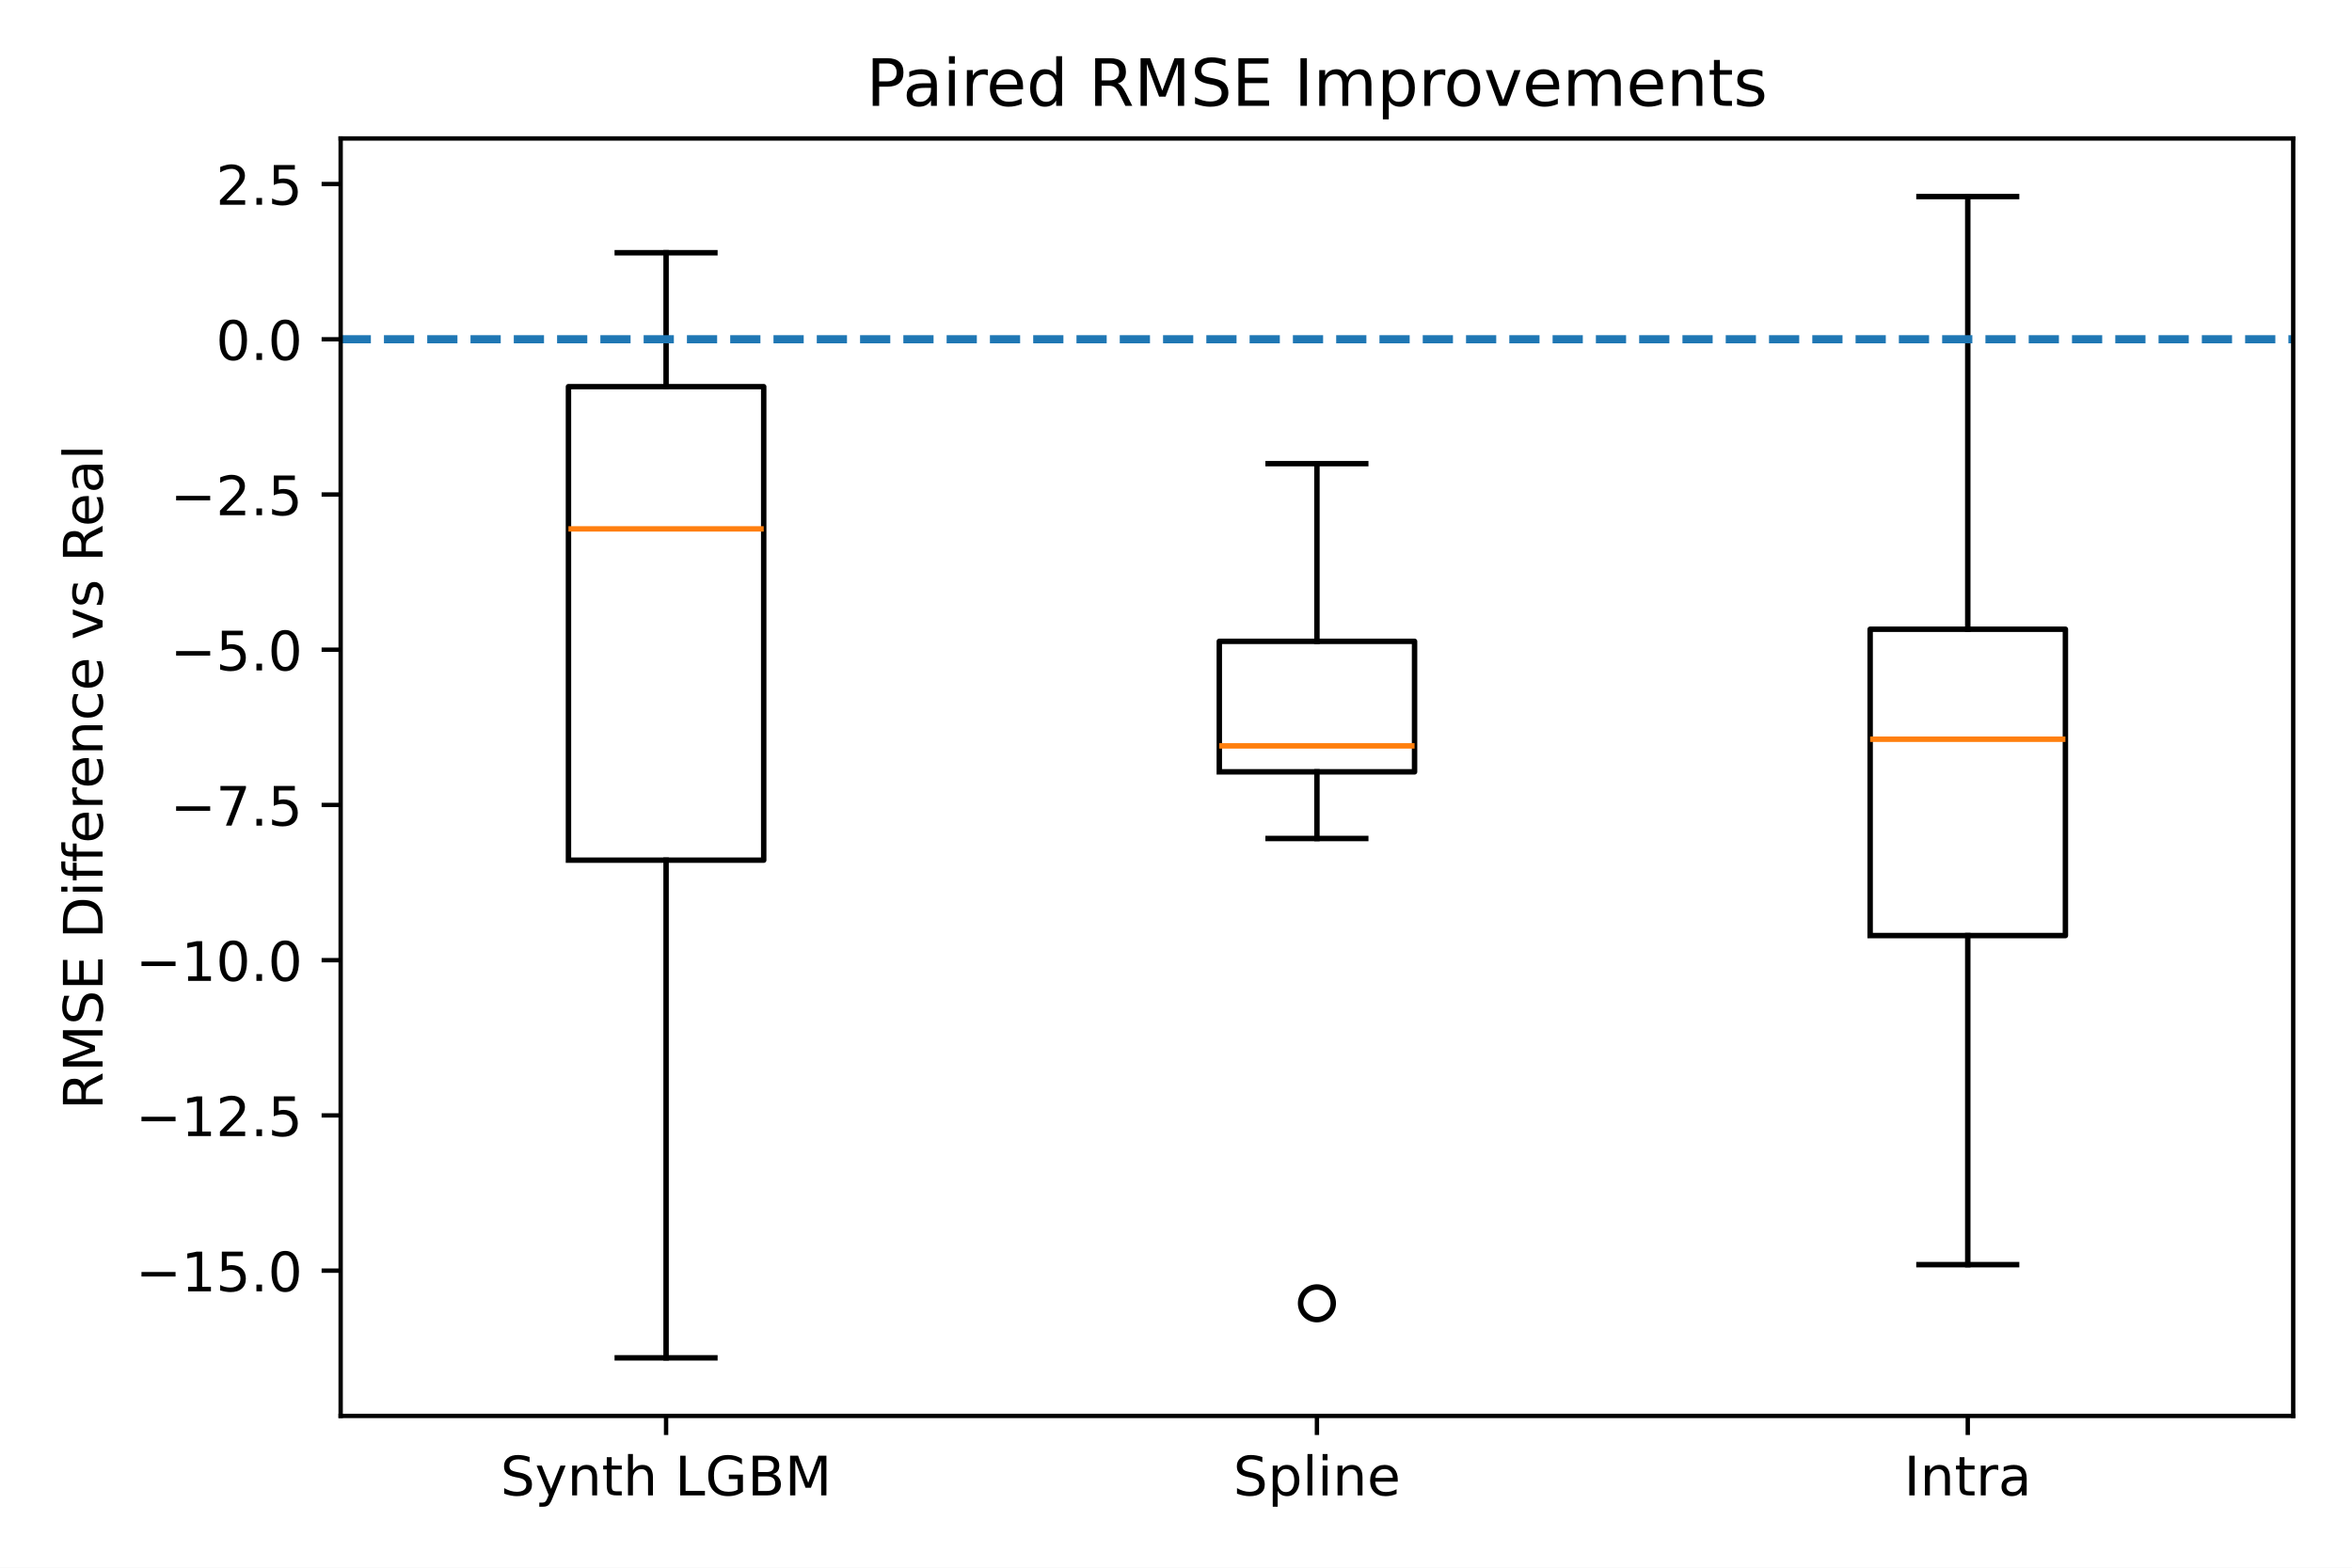
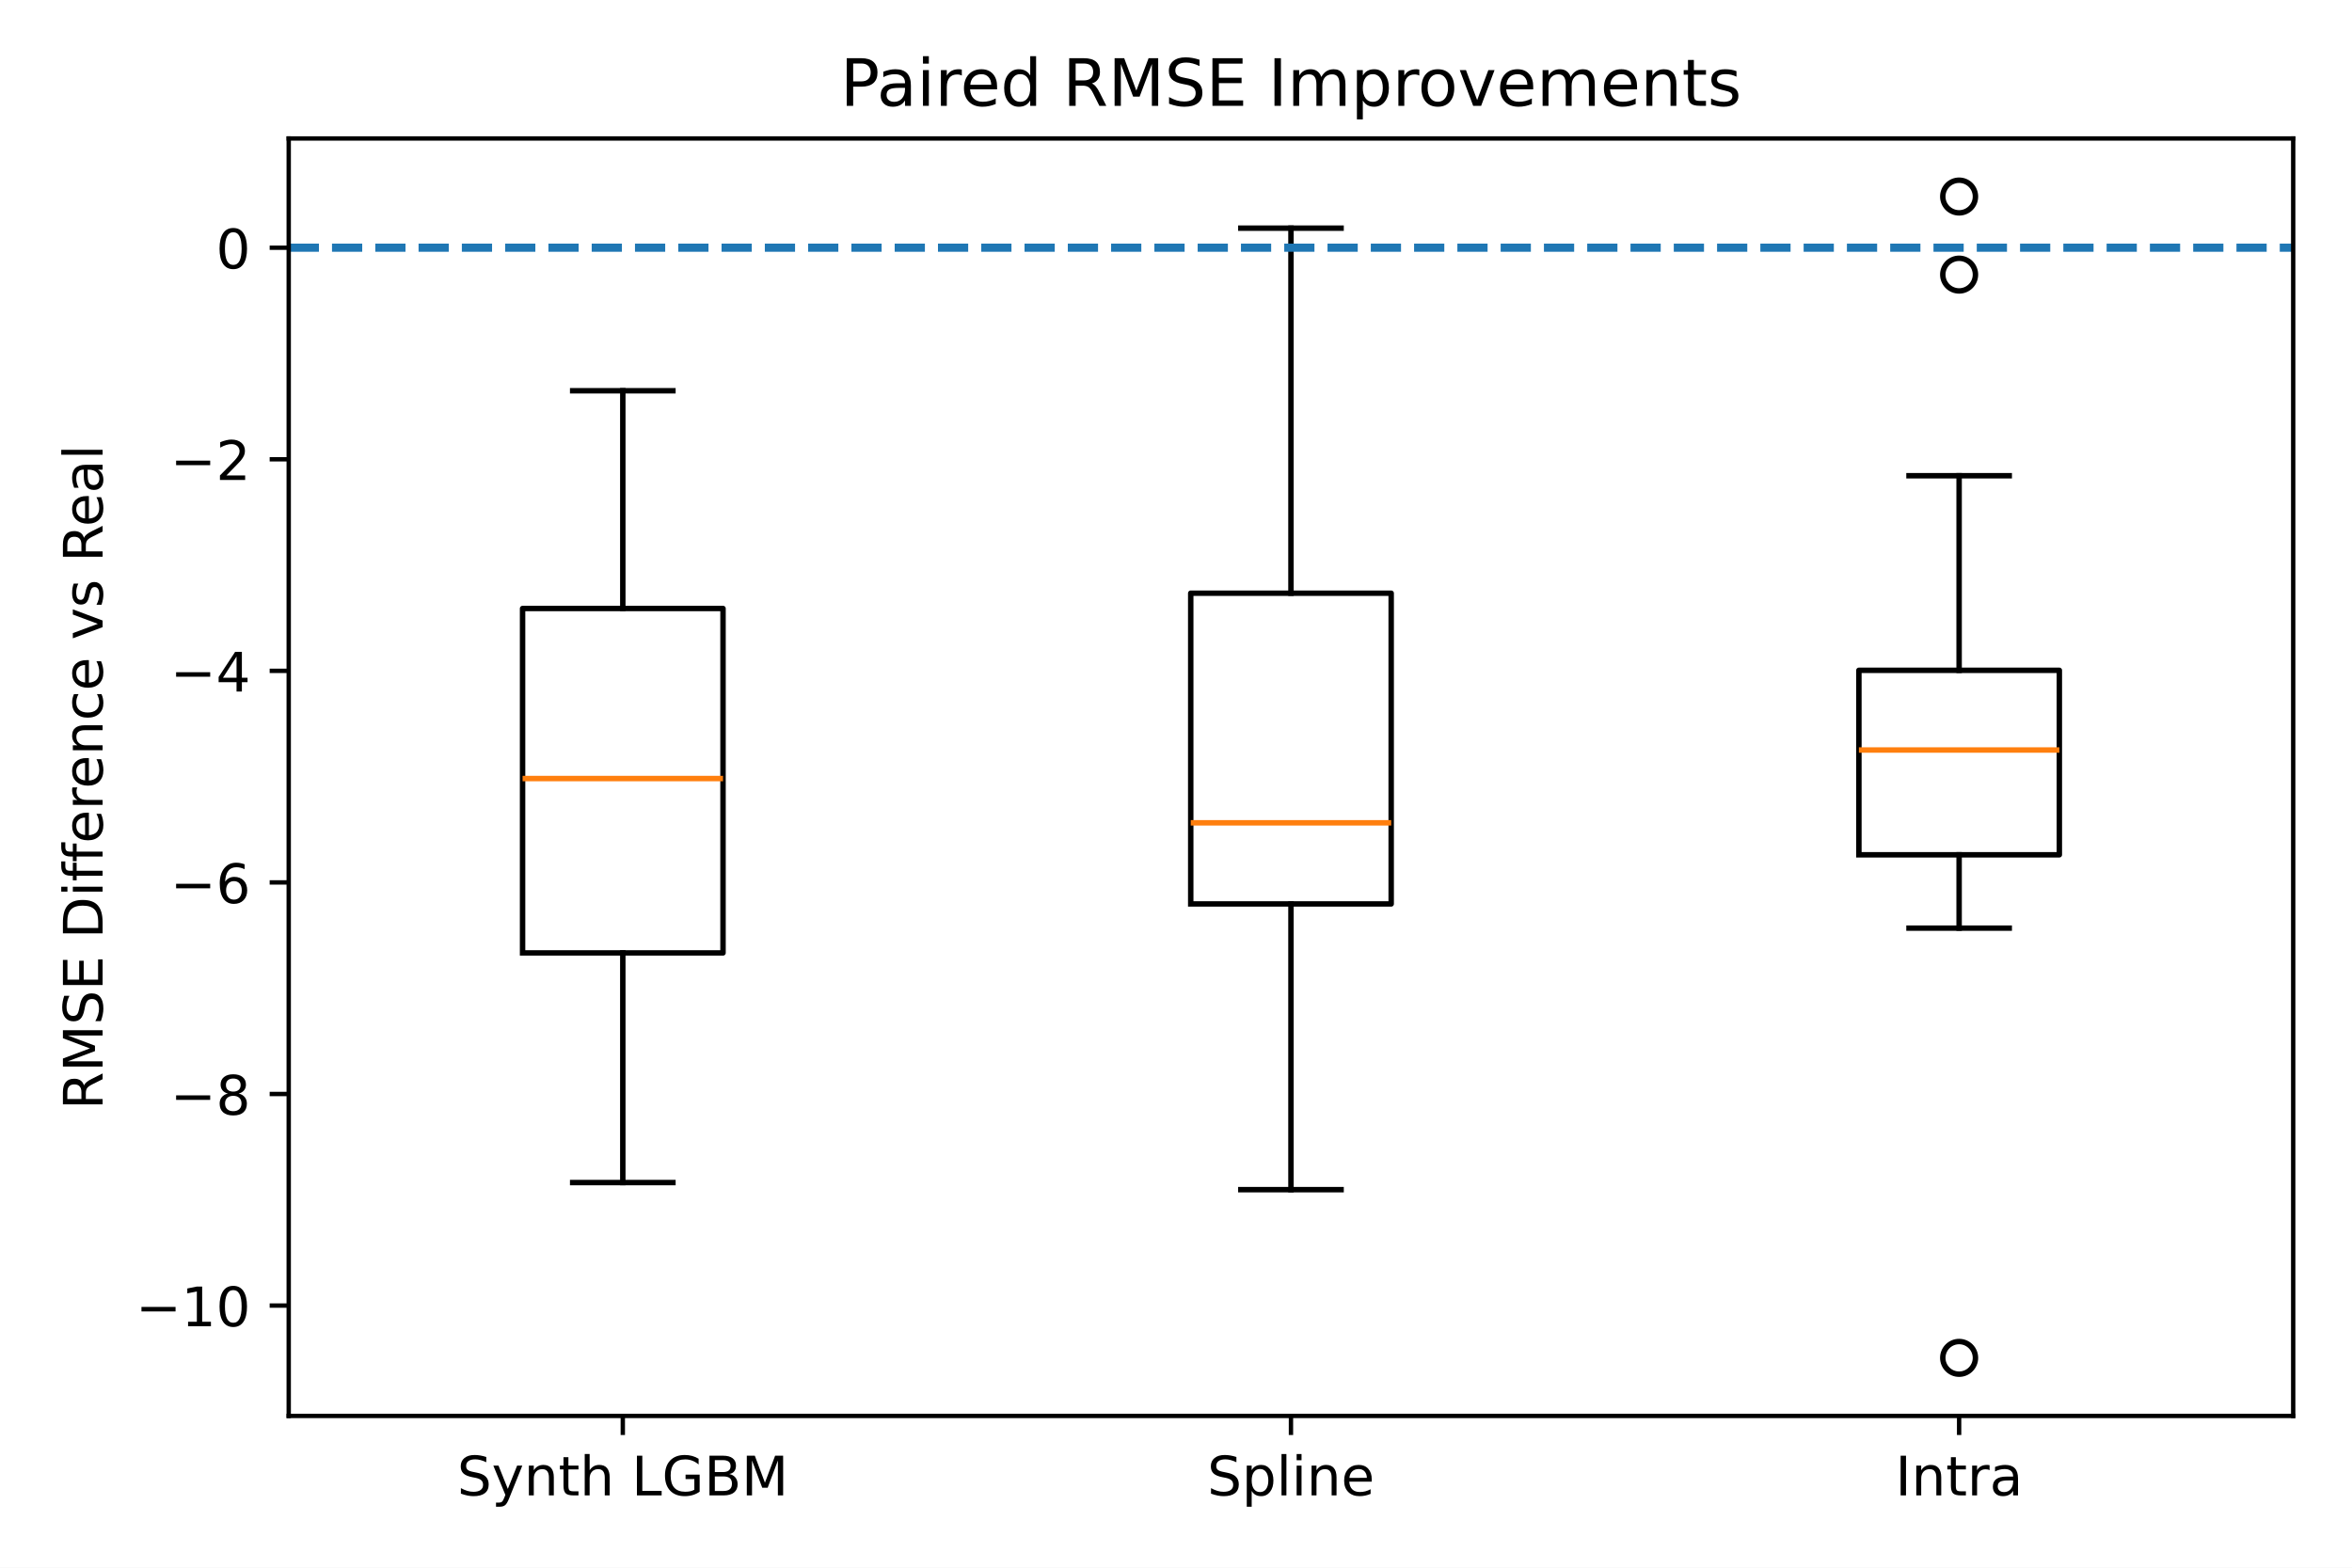
<svg xmlns="http://www.w3.org/2000/svg" xmlns:xlink="http://www.w3.org/1999/xlink" width="432pt" height="288pt" viewBox="0 0 432 288" version="1.1">
  <defs>
    <style type="text/css">*{stroke-linejoin: round; stroke-linecap: butt}</style>
  </defs>
  <g id="figure_1">
    <g id="patch_1">
      <path d="M 0 288  L 432 288  L 432 0  L 0 0  z " style="fill: #ffffff" />
    </g>
    <g id="axes_1">
      <g id="patch_2">
-         <path d="M 62.57 260.12  L 421.2 260.12  L 421.2 25.44  L 62.57 25.44  z " style="fill: #ffffff" />
+         <path d="M 53.03 260.12  L 421.2 260.12  L 421.2 25.44  L 53.03 25.44  z " style="fill: #ffffff" />
      </g>
      <g id="matplotlib.axis_1">
        <g id="xtick_1">
          <g id="line2d_1">
            <defs>
-               <path id="m17268e9f9e" d="M 0 0  L 0 3.5  " style="stroke: #000000; stroke-width: 0.8" />
+               <path id="m21ea6b788b" d="M 0 0  L 0 3.5  " style="stroke: #000000; stroke-width: 0.8" />
            </defs>
            <g>
-               <use xlink:href="#m17268e9f9e" x="122.342" y="260.12" style="stroke: #000000; stroke-width: 0.8" />
+               <use xlink:href="#m21ea6b788b" x="114.392" y="260.12" style="stroke: #000000; stroke-width: 0.8" />
            </g>
          </g>
          <g id="text_1">
-             <g transform="translate(91.91667 274.7184) scale(0.1 -0.1)">
+             <g transform="translate(83.96667 274.7184) scale(0.1 -0.1)">
              <defs>
                <path id="DejaVuSans-53" d="M 3425 4513  L 3425 3897  Q 3066 4069 2747 4153  Q 2428 4238 2131 4238  Q 1616 4238 1336 4038  Q 1056 3838 1056 3469  Q 1056 3159 1242 3001  Q 1428 2844 1947 2747  L 2328 2669  Q 3034 2534 3370 2195  Q 3706 1856 3706 1288  Q 3706 609 3251 259  Q 2797 -91 1919 -91  Q 1588 -91 1214 -16  Q 841 59 441 206  L 441 856  Q 825 641 1194 531  Q 1563 422 1919 422  Q 2459 422 2753 634  Q 3047 847 3047 1241  Q 3047 1584 2836 1778  Q 2625 1972 2144 2069  L 1759 2144  Q 1053 2284 737 2584  Q 422 2884 422 3419  Q 422 4038 858 4394  Q 1294 4750 2059 4750  Q 2388 4750 2728 4690  Q 3069 4631 3425 4513  z " transform="scale(0.015625)" />
                <path id="DejaVuSans-79" d="M 2059 -325  Q 1816 -950 1584 -1140  Q 1353 -1331 966 -1331  L 506 -1331  L 506 -850  L 844 -850  Q 1081 -850 1212 -737  Q 1344 -625 1503 -206  L 1606 56  L 191 3500  L 800 3500  L 1894 763  L 2988 3500  L 3597 3500  L 2059 -325  z " transform="scale(0.015625)" />
                <path id="DejaVuSans-6e" d="M 3513 2113  L 3513 0  L 2938 0  L 2938 2094  Q 2938 2591 2744 2837  Q 2550 3084 2163 3084  Q 1697 3084 1428 2787  Q 1159 2491 1159 1978  L 1159 0  L 581 0  L 581 3500  L 1159 3500  L 1159 2956  Q 1366 3272 1645 3428  Q 1925 3584 2291 3584  Q 2894 3584 3203 3211  Q 3513 2838 3513 2113  z " transform="scale(0.015625)" />
                <path id="DejaVuSans-74" d="M 1172 4494  L 1172 3500  L 2356 3500  L 2356 3053  L 1172 3053  L 1172 1153  Q 1172 725 1289 603  Q 1406 481 1766 481  L 2356 481  L 2356 0  L 1766 0  Q 1100 0 847 248  Q 594 497 594 1153  L 594 3053  L 172 3053  L 172 3500  L 594 3500  L 594 4494  L 1172 4494  z " transform="scale(0.015625)" />
                <path id="DejaVuSans-68" d="M 3513 2113  L 3513 0  L 2938 0  L 2938 2094  Q 2938 2591 2744 2837  Q 2550 3084 2163 3084  Q 1697 3084 1428 2787  Q 1159 2491 1159 1978  L 1159 0  L 581 0  L 581 4863  L 1159 4863  L 1159 2956  Q 1366 3272 1645 3428  Q 1925 3584 2291 3584  Q 2894 3584 3203 3211  Q 3513 2838 3513 2113  z " transform="scale(0.015625)" />
                <path id="DejaVuSans-20" transform="scale(0.015625)" />
                <path id="DejaVuSans-4c" d="M 628 4666  L 1259 4666  L 1259 531  L 3531 531  L 3531 0  L 628 0  L 628 4666  z " transform="scale(0.015625)" />
                <path id="DejaVuSans-47" d="M 3809 666  L 3809 1919  L 2778 1919  L 2778 2438  L 4434 2438  L 4434 434  Q 4069 175 3628 42  Q 3188 -91 2688 -91  Q 1594 -91 976 548  Q 359 1188 359 2328  Q 359 3472 976 4111  Q 1594 4750 2688 4750  Q 3144 4750 3555 4637  Q 3966 4525 4313 4306  L 4313 3634  Q 3963 3931 3569 4081  Q 3175 4231 2741 4231  Q 1884 4231 1454 3753  Q 1025 3275 1025 2328  Q 1025 1384 1454 906  Q 1884 428 2741 428  Q 3075 428 3337 486  Q 3600 544 3809 666  z " transform="scale(0.015625)" />
                <path id="DejaVuSans-42" d="M 1259 2228  L 1259 519  L 2272 519  Q 2781 519 3026 730  Q 3272 941 3272 1375  Q 3272 1813 3026 2020  Q 2781 2228 2272 2228  L 1259 2228  z M 1259 4147  L 1259 2741  L 2194 2741  Q 2656 2741 2882 2914  Q 3109 3088 3109 3444  Q 3109 3797 2882 3972  Q 2656 4147 2194 4147  L 1259 4147  z M 628 4666  L 2241 4666  Q 2963 4666 3353 4366  Q 3744 4066 3744 3513  Q 3744 3084 3544 2831  Q 3344 2578 2956 2516  Q 3422 2416 3680 2098  Q 3938 1781 3938 1306  Q 3938 681 3513 340  Q 3088 0 2303 0  L 628 0  L 628 4666  z " transform="scale(0.015625)" />
                <path id="DejaVuSans-4d" d="M 628 4666  L 1569 4666  L 2759 1491  L 3956 4666  L 4897 4666  L 4897 0  L 4281 0  L 4281 4097  L 3078 897  L 2444 897  L 1241 4097  L 1241 0  L 628 0  L 628 4666  z " transform="scale(0.015625)" />
              </defs>
              <use xlink:href="#DejaVuSans-53" />
              <use xlink:href="#DejaVuSans-79" transform="translate(63.47656 0)" />
              <use xlink:href="#DejaVuSans-6e" transform="translate(122.6562 0)" />
              <use xlink:href="#DejaVuSans-74" transform="translate(186.0352 0)" />
              <use xlink:href="#DejaVuSans-68" transform="translate(225.2441 0)" />
              <use xlink:href="#DejaVuSans-20" transform="translate(288.623 0)" />
              <use xlink:href="#DejaVuSans-4c" transform="translate(320.4102 0)" />
              <use xlink:href="#DejaVuSans-47" transform="translate(376.123 0)" />
              <use xlink:href="#DejaVuSans-42" transform="translate(453.6133 0)" />
              <use xlink:href="#DejaVuSans-4d" transform="translate(522.2168 0)" />
            </g>
          </g>
        </g>
        <g id="xtick_2">
          <g id="line2d_2">
            <g>
-               <use xlink:href="#m17268e9f9e" x="241.885" y="260.12" style="stroke: #000000; stroke-width: 0.8" />
+               <use xlink:href="#m21ea6b788b" x="237.115" y="260.12" style="stroke: #000000; stroke-width: 0.8" />
            </g>
          </g>
          <g id="text_2">
-             <g transform="translate(226.5131 274.7184) scale(0.1 -0.1)">
+             <g transform="translate(221.7431 274.7184) scale(0.1 -0.1)">
              <defs>
                <path id="DejaVuSans-70" d="M 1159 525  L 1159 -1331  L 581 -1331  L 581 3500  L 1159 3500  L 1159 2969  Q 1341 3281 1617 3432  Q 1894 3584 2278 3584  Q 2916 3584 3314 3078  Q 3713 2572 3713 1747  Q 3713 922 3314 415  Q 2916 -91 2278 -91  Q 1894 -91 1617 61  Q 1341 213 1159 525  z M 3116 1747  Q 3116 2381 2855 2742  Q 2594 3103 2138 3103  Q 1681 3103 1420 2742  Q 1159 2381 1159 1747  Q 1159 1113 1420 752  Q 1681 391 2138 391  Q 2594 391 2855 752  Q 3116 1113 3116 1747  z " transform="scale(0.015625)" />
                <path id="DejaVuSans-6c" d="M 603 4863  L 1178 4863  L 1178 0  L 603 0  L 603 4863  z " transform="scale(0.015625)" />
                <path id="DejaVuSans-69" d="M 603 3500  L 1178 3500  L 1178 0  L 603 0  L 603 3500  z M 603 4863  L 1178 4863  L 1178 4134  L 603 4134  L 603 4863  z " transform="scale(0.015625)" />
                <path id="DejaVuSans-65" d="M 3597 1894  L 3597 1613  L 953 1613  Q 991 1019 1311 708  Q 1631 397 2203 397  Q 2534 397 2845 478  Q 3156 559 3463 722  L 3463 178  Q 3153 47 2828 -22  Q 2503 -91 2169 -91  Q 1331 -91 842 396  Q 353 884 353 1716  Q 353 2575 817 3079  Q 1281 3584 2069 3584  Q 2775 3584 3186 3129  Q 3597 2675 3597 1894  z M 3022 2063  Q 3016 2534 2758 2815  Q 2500 3097 2075 3097  Q 1594 3097 1305 2825  Q 1016 2553 972 2059  L 3022 2063  z " transform="scale(0.015625)" />
              </defs>
              <use xlink:href="#DejaVuSans-53" />
              <use xlink:href="#DejaVuSans-70" transform="translate(63.47656 0)" />
              <use xlink:href="#DejaVuSans-6c" transform="translate(126.9531 0)" />
              <use xlink:href="#DejaVuSans-69" transform="translate(154.7363 0)" />
              <use xlink:href="#DejaVuSans-6e" transform="translate(182.5195 0)" />
              <use xlink:href="#DejaVuSans-65" transform="translate(245.8984 0)" />
            </g>
          </g>
        </g>
        <g id="xtick_3">
          <g id="line2d_3">
            <g>
-               <use xlink:href="#m17268e9f9e" x="361.428" y="260.12" style="stroke: #000000; stroke-width: 0.8" />
+               <use xlink:href="#m21ea6b788b" x="359.838" y="260.12" style="stroke: #000000; stroke-width: 0.8" />
            </g>
          </g>
          <g id="text_3">
-             <g transform="translate(349.7049 274.7184) scale(0.1 -0.1)">
+             <g transform="translate(348.1149 274.7184) scale(0.1 -0.1)">
              <defs>
                <path id="DejaVuSans-49" d="M 628 4666  L 1259 4666  L 1259 0  L 628 0  L 628 4666  z " transform="scale(0.015625)" />
                <path id="DejaVuSans-72" d="M 2631 2963  Q 2534 3019 2420 3045  Q 2306 3072 2169 3072  Q 1681 3072 1420 2755  Q 1159 2438 1159 1844  L 1159 0  L 581 0  L 581 3500  L 1159 3500  L 1159 2956  Q 1341 3275 1631 3429  Q 1922 3584 2338 3584  Q 2397 3584 2469 3576  Q 2541 3569 2628 3553  L 2631 2963  z " transform="scale(0.015625)" />
                <path id="DejaVuSans-61" d="M 2194 1759  Q 1497 1759 1228 1600  Q 959 1441 959 1056  Q 959 750 1161 570  Q 1363 391 1709 391  Q 2188 391 2477 730  Q 2766 1069 2766 1631  L 2766 1759  L 2194 1759  z M 3341 1997  L 3341 0  L 2766 0  L 2766 531  Q 2569 213 2275 61  Q 1981 -91 1556 -91  Q 1019 -91 701 211  Q 384 513 384 1019  Q 384 1609 779 1909  Q 1175 2209 1959 2209  L 2766 2209  L 2766 2266  Q 2766 2663 2505 2880  Q 2244 3097 1772 3097  Q 1472 3097 1187 3025  Q 903 2953 641 2809  L 641 3341  Q 956 3463 1253 3523  Q 1550 3584 1831 3584  Q 2591 3584 2966 3190  Q 3341 2797 3341 1997  z " transform="scale(0.015625)" />
              </defs>
              <use xlink:href="#DejaVuSans-49" />
              <use xlink:href="#DejaVuSans-6e" transform="translate(29.49219 0)" />
              <use xlink:href="#DejaVuSans-74" transform="translate(92.87109 0)" />
              <use xlink:href="#DejaVuSans-72" transform="translate(132.0801 0)" />
              <use xlink:href="#DejaVuSans-61" transform="translate(173.1934 0)" />
            </g>
          </g>
        </g>
      </g>
      <g id="matplotlib.axis_2">
        <g id="ytick_1">
          <g id="line2d_4">
            <defs>
-               <path id="mf96f4e047a" d="M 0 0  L -3.5 0  " style="stroke: #000000; stroke-width: 0.8" />
+               <path id="mee562d8494" d="M 0 0  L -3.5 0  " style="stroke: #000000; stroke-width: 0.8" />
            </defs>
            <g>
-               <use xlink:href="#mf96f4e047a" x="62.57" y="233.429" style="stroke: #000000; stroke-width: 0.8" />
+               <use xlink:href="#mee562d8494" x="53.03" y="239.846" style="stroke: #000000; stroke-width: 0.8" />
            </g>
          </g>
          <g id="text_4">
-             <g transform="translate(24.92469 237.2278) scale(0.1 -0.1)">
+             <g transform="translate(24.92531 243.6457) scale(0.1 -0.1)">
              <defs>
                <path id="DejaVuSans-2212" d="M 678 2272  L 4684 2272  L 4684 1741  L 678 1741  L 678 2272  z " transform="scale(0.015625)" />
                <path id="DejaVuSans-31" d="M 794 531  L 1825 531  L 1825 4091  L 703 3866  L 703 4441  L 1819 4666  L 2450 4666  L 2450 531  L 3481 531  L 3481 0  L 794 0  L 794 531  z " transform="scale(0.015625)" />
-                 <path id="DejaVuSans-35" d="M 691 4666  L 3169 4666  L 3169 4134  L 1269 4134  L 1269 2991  Q 1406 3038 1543 3061  Q 1681 3084 1819 3084  Q 2600 3084 3056 2656  Q 3513 2228 3513 1497  Q 3513 744 3044 326  Q 2575 -91 1722 -91  Q 1428 -91 1123 -41  Q 819 9 494 109  L 494 744  Q 775 591 1075 516  Q 1375 441 1709 441  Q 2250 441 2565 725  Q 2881 1009 2881 1497  Q 2881 1984 2565 2268  Q 2250 2553 1709 2553  Q 1456 2553 1204 2497  Q 953 2441 691 2322  L 691 4666  z " transform="scale(0.015625)" />
-                 <path id="DejaVuSans-2e" d="M 684 794  L 1344 794  L 1344 0  L 684 0  L 684 794  z " transform="scale(0.015625)" />
                <path id="DejaVuSans-30" d="M 2034 4250  Q 1547 4250 1301 3770  Q 1056 3291 1056 2328  Q 1056 1369 1301 889  Q 1547 409 2034 409  Q 2525 409 2770 889  Q 3016 1369 3016 2328  Q 3016 3291 2770 3770  Q 2525 4250 2034 4250  z M 2034 4750  Q 2819 4750 3233 4129  Q 3647 3509 3647 2328  Q 3647 1150 3233 529  Q 2819 -91 2034 -91  Q 1250 -91 836 529  Q 422 1150 422 2328  Q 422 3509 836 4129  Q 1250 4750 2034 4750  z " transform="scale(0.015625)" />
              </defs>
              <use xlink:href="#DejaVuSans-2212" />
              <use xlink:href="#DejaVuSans-31" transform="translate(83.78906 0)" />
-               <use xlink:href="#DejaVuSans-35" transform="translate(147.4121 0)" />
-               <use xlink:href="#DejaVuSans-2e" transform="translate(211.0352 0)" />
-               <use xlink:href="#DejaVuSans-30" transform="translate(242.8223 0)" />
+               <use xlink:href="#DejaVuSans-30" transform="translate(147.4121 0)" />
            </g>
          </g>
        </g>
        <g id="ytick_2">
          <g id="line2d_5">
            <g>
-               <use xlink:href="#mf96f4e047a" x="62.57" y="204.912" style="stroke: #000000; stroke-width: 0.8" />
+               <use xlink:href="#mee562d8494" x="53.03" y="200.979" style="stroke: #000000; stroke-width: 0.8" />
            </g>
          </g>
          <g id="text_5">
-             <g transform="translate(24.92469 208.7109) scale(0.1 -0.1)">
-               <defs>
-                 <path id="DejaVuSans-32" d="M 1228 531  L 3431 531  L 3431 0  L 469 0  L 469 531  Q 828 903 1448 1529  Q 2069 2156 2228 2338  Q 2531 2678 2651 2914  Q 2772 3150 2772 3378  Q 2772 3750 2511 3984  Q 2250 4219 1831 4219  Q 1534 4219 1204 4116  Q 875 4013 500 3803  L 500 4441  Q 881 4594 1212 4672  Q 1544 4750 1819 4750  Q 2544 4750 2975 4387  Q 3406 4025 3406 3419  Q 3406 3131 3298 2873  Q 3191 2616 2906 2266  Q 2828 2175 2409 1742  Q 1991 1309 1228 531  z " transform="scale(0.015625)" />
-               </defs>
-               <use xlink:href="#DejaVuSans-2212" />
-               <use xlink:href="#DejaVuSans-31" transform="translate(83.78906 0)" />
-               <use xlink:href="#DejaVuSans-32" transform="translate(147.4121 0)" />
-               <use xlink:href="#DejaVuSans-2e" transform="translate(211.0352 0)" />
-               <use xlink:href="#DejaVuSans-35" transform="translate(242.8223 0)" />
+             <g transform="translate(31.28781 204.778) scale(0.1 -0.1)">
+               <defs>
+                 <path id="DejaVuSans-38" d="M 2034 2216  Q 1584 2216 1326 1975  Q 1069 1734 1069 1313  Q 1069 891 1326 650  Q 1584 409 2034 409  Q 2484 409 2743 651  Q 3003 894 3003 1313  Q 3003 1734 2745 1975  Q 2488 2216 2034 2216  z M 1403 2484  Q 997 2584 770 2862  Q 544 3141 544 3541  Q 544 4100 942 4425  Q 1341 4750 2034 4750  Q 2731 4750 3128 4425  Q 3525 4100 3525 3541  Q 3525 3141 3298 2862  Q 3072 2584 2669 2484  Q 3125 2378 3379 2068  Q 3634 1759 3634 1313  Q 3634 634 3220 271  Q 2806 -91 2034 -91  Q 1263 -91 848 271  Q 434 634 434 1313  Q 434 1759 690 2068  Q 947 2378 1403 2484  z M 1172 3481  Q 1172 3119 1398 2916  Q 1625 2713 2034 2713  Q 2441 2713 2670 2916  Q 2900 3119 2900 3481  Q 2900 3844 2670 4047  Q 2441 4250 2034 4250  Q 1625 4250 1398 4047  Q 1172 3844 1172 3481  z " transform="scale(0.015625)" />
+               </defs>
+               <use xlink:href="#DejaVuSans-2212" />
+               <use xlink:href="#DejaVuSans-38" transform="translate(83.78906 0)" />
            </g>
          </g>
        </g>
        <g id="ytick_3">
          <g id="line2d_6">
            <g>
-               <use xlink:href="#mf96f4e047a" x="62.57" y="176.395" style="stroke: #000000; stroke-width: 0.8" />
+               <use xlink:href="#mee562d8494" x="53.03" y="162.111" style="stroke: #000000; stroke-width: 0.8" />
            </g>
          </g>
          <g id="text_6">
-             <g transform="translate(24.92469 180.1941) scale(0.1 -0.1)">
-               <use xlink:href="#DejaVuSans-2212" />
-               <use xlink:href="#DejaVuSans-31" transform="translate(83.78906 0)" />
-               <use xlink:href="#DejaVuSans-30" transform="translate(147.4121 0)" />
-               <use xlink:href="#DejaVuSans-2e" transform="translate(211.0352 0)" />
-               <use xlink:href="#DejaVuSans-30" transform="translate(242.8223 0)" />
+             <g transform="translate(31.28781 165.9103) scale(0.1 -0.1)">
+               <defs>
+                 <path id="DejaVuSans-36" d="M 2113 2584  Q 1688 2584 1439 2293  Q 1191 2003 1191 1497  Q 1191 994 1439 701  Q 1688 409 2113 409  Q 2538 409 2786 701  Q 3034 994 3034 1497  Q 3034 2003 2786 2293  Q 2538 2584 2113 2584  z M 3366 4563  L 3366 3988  Q 3128 4100 2886 4159  Q 2644 4219 2406 4219  Q 1781 4219 1451 3797  Q 1122 3375 1075 2522  Q 1259 2794 1537 2939  Q 1816 3084 2150 3084  Q 2853 3084 3261 2657  Q 3669 2231 3669 1497  Q 3669 778 3244 343  Q 2819 -91 2113 -91  Q 1303 -91 875 529  Q 447 1150 447 2328  Q 447 3434 972 4092  Q 1497 4750 2381 4750  Q 2619 4750 2861 4703  Q 3103 4656 3366 4563  z " transform="scale(0.015625)" />
+               </defs>
+               <use xlink:href="#DejaVuSans-2212" />
+               <use xlink:href="#DejaVuSans-36" transform="translate(83.78906 0)" />
            </g>
          </g>
        </g>
        <g id="ytick_4">
          <g id="line2d_7">
            <g>
-               <use xlink:href="#mf96f4e047a" x="62.57" y="147.878" style="stroke: #000000; stroke-width: 0.8" />
+               <use xlink:href="#mee562d8494" x="53.03" y="123.243" style="stroke: #000000; stroke-width: 0.8" />
            </g>
          </g>
          <g id="text_7">
-             <g transform="translate(31.28719 151.6772) scale(0.1 -0.1)">
-               <defs>
-                 <path id="DejaVuSans-37" d="M 525 4666  L 3525 4666  L 3525 4397  L 1831 0  L 1172 0  L 2766 4134  L 525 4134  L 525 4666  z " transform="scale(0.015625)" />
-               </defs>
-               <use xlink:href="#DejaVuSans-2212" />
-               <use xlink:href="#DejaVuSans-37" transform="translate(83.78906 0)" />
-               <use xlink:href="#DejaVuSans-2e" transform="translate(147.4121 0)" />
-               <use xlink:href="#DejaVuSans-35" transform="translate(179.1992 0)" />
+             <g transform="translate(31.28781 127.0426) scale(0.1 -0.1)">
+               <defs>
+                 <path id="DejaVuSans-34" d="M 2419 4116  L 825 1625  L 2419 1625  L 2419 4116  z M 2253 4666  L 3047 4666  L 3047 1625  L 3713 1625  L 3713 1100  L 3047 1100  L 3047 0  L 2419 0  L 2419 1100  L 313 1100  L 313 1709  L 2253 4666  z " transform="scale(0.015625)" />
+               </defs>
+               <use xlink:href="#DejaVuSans-2212" />
+               <use xlink:href="#DejaVuSans-34" transform="translate(83.78906 0)" />
            </g>
          </g>
        </g>
        <g id="ytick_5">
          <g id="line2d_8">
            <g>
-               <use xlink:href="#mf96f4e047a" x="62.57" y="119.361" style="stroke: #000000; stroke-width: 0.8" />
+               <use xlink:href="#mee562d8494" x="53.03" y="84.376" style="stroke: #000000; stroke-width: 0.8" />
            </g>
          </g>
          <g id="text_8">
-             <g transform="translate(31.28719 123.1604) scale(0.1 -0.1)">
-               <use xlink:href="#DejaVuSans-2212" />
-               <use xlink:href="#DejaVuSans-35" transform="translate(83.78906 0)" />
-               <use xlink:href="#DejaVuSans-2e" transform="translate(147.4121 0)" />
-               <use xlink:href="#DejaVuSans-30" transform="translate(179.1992 0)" />
+             <g transform="translate(31.28781 88.17489) scale(0.1 -0.1)">
+               <defs>
+                 <path id="DejaVuSans-32" d="M 1228 531  L 3431 531  L 3431 0  L 469 0  L 469 531  Q 828 903 1448 1529  Q 2069 2156 2228 2338  Q 2531 2678 2651 2914  Q 2772 3150 2772 3378  Q 2772 3750 2511 3984  Q 2250 4219 1831 4219  Q 1534 4219 1204 4116  Q 875 4013 500 3803  L 500 4441  Q 881 4594 1212 4672  Q 1544 4750 1819 4750  Q 2544 4750 2975 4387  Q 3406 4025 3406 3419  Q 3406 3131 3298 2873  Q 3191 2616 2906 2266  Q 2828 2175 2409 1742  Q 1991 1309 1228 531  z " transform="scale(0.015625)" />
+               </defs>
+               <use xlink:href="#DejaVuSans-2212" />
+               <use xlink:href="#DejaVuSans-32" transform="translate(83.78906 0)" />
            </g>
          </g>
        </g>
        <g id="ytick_6">
          <g id="line2d_9">
            <g>
-               <use xlink:href="#mf96f4e047a" x="62.57" y="90.844" style="stroke: #000000; stroke-width: 0.8" />
+               <use xlink:href="#mee562d8494" x="53.03" y="45.508" style="stroke: #000000; stroke-width: 0.8" />
            </g>
          </g>
          <g id="text_9">
-             <g transform="translate(31.28719 94.6435) scale(0.1 -0.1)">
-               <use xlink:href="#DejaVuSans-2212" />
-               <use xlink:href="#DejaVuSans-32" transform="translate(83.78906 0)" />
-               <use xlink:href="#DejaVuSans-2e" transform="translate(147.4121 0)" />
-               <use xlink:href="#DejaVuSans-35" transform="translate(179.1992 0)" />
-             </g>
-           </g>
-         </g>
-         <g id="ytick_7">
-           <g id="line2d_10">
-             <g>
-               <use xlink:href="#mf96f4e047a" x="62.57" y="62.327" style="stroke: #000000; stroke-width: 0.8" />
-             </g>
-           </g>
-           <g id="text_10">
-             <g transform="translate(39.66687 66.12665) scale(0.1 -0.1)">
+             <g transform="translate(39.6675 49.30719) scale(0.1 -0.1)">
              <use xlink:href="#DejaVuSans-30" />
-               <use xlink:href="#DejaVuSans-2e" transform="translate(63.62305 0)" />
-               <use xlink:href="#DejaVuSans-30" transform="translate(95.41016 0)" />
-             </g>
-           </g>
-         </g>
-         <g id="ytick_8">
-           <g id="line2d_11">
-             <g>
-               <use xlink:href="#mf96f4e047a" x="62.57" y="33.811" style="stroke: #000000; stroke-width: 0.8" />
-             </g>
-           </g>
-           <g id="text_11">
-             <g transform="translate(39.66687 37.60979) scale(0.1 -0.1)">
-               <use xlink:href="#DejaVuSans-32" />
-               <use xlink:href="#DejaVuSans-2e" transform="translate(63.62305 0)" />
-               <use xlink:href="#DejaVuSans-35" transform="translate(95.41016 0)" />
-             </g>
-           </g>
-         </g>
-         <g id="text_12">
-           <g transform="translate(18.845 203.862) rotate(-90) scale(0.1 -0.1)">
+             </g>
+           </g>
+         </g>
+         <g id="text_10">
+           <g transform="translate(18.84562 203.862) rotate(-90) scale(0.1 -0.1)">
            <defs>
              <path id="DejaVuSans-52" d="M 2841 2188  Q 3044 2119 3236 1894  Q 3428 1669 3622 1275  L 4263 0  L 3584 0  L 2988 1197  Q 2756 1666 2539 1819  Q 2322 1972 1947 1972  L 1259 1972  L 1259 0  L 628 0  L 628 4666  L 2053 4666  Q 2853 4666 3247 4331  Q 3641 3997 3641 3322  Q 3641 2881 3436 2590  Q 3231 2300 2841 2188  z M 1259 4147  L 1259 2491  L 2053 2491  Q 2509 2491 2742 2702  Q 2975 2913 2975 3322  Q 2975 3731 2742 3939  Q 2509 4147 2053 4147  L 1259 4147  z " transform="scale(0.015625)" />
              <path id="DejaVuSans-45" d="M 628 4666  L 3578 4666  L 3578 4134  L 1259 4134  L 1259 2753  L 3481 2753  L 3481 2222  L 1259 2222  L 1259 531  L 3634 531  L 3634 0  L 628 0  L 628 4666  z " transform="scale(0.015625)" />
              <path id="DejaVuSans-44" d="M 1259 4147  L 1259 519  L 2022 519  Q 2988 519 3436 956  Q 3884 1394 3884 2338  Q 3884 3275 3436 3711  Q 2988 4147 2022 4147  L 1259 4147  z M 628 4666  L 1925 4666  Q 3281 4666 3915 4102  Q 4550 3538 4550 2338  Q 4550 1131 3912 565  Q 3275 0 1925 0  L 628 0  L 628 4666  z " transform="scale(0.015625)" />
              <path id="DejaVuSans-66" d="M 2375 4863  L 2375 4384  L 1825 4384  Q 1516 4384 1395 4259  Q 1275 4134 1275 3809  L 1275 3500  L 2222 3500  L 2222 3053  L 1275 3053  L 1275 0  L 697 0  L 697 3053  L 147 3053  L 147 3500  L 697 3500  L 697 3744  Q 697 4328 969 4595  Q 1241 4863 1831 4863  L 2375 4863  z " transform="scale(0.015625)" />
              <path id="DejaVuSans-63" d="M 3122 3366  L 3122 2828  Q 2878 2963 2633 3030  Q 2388 3097 2138 3097  Q 1578 3097 1268 2742  Q 959 2388 959 1747  Q 959 1106 1268 751  Q 1578 397 2138 397  Q 2388 397 2633 464  Q 2878 531 3122 666  L 3122 134  Q 2881 22 2623 -34  Q 2366 -91 2075 -91  Q 1284 -91 818 406  Q 353 903 353 1747  Q 353 2603 823 3093  Q 1294 3584 2113 3584  Q 2378 3584 2631 3529  Q 2884 3475 3122 3366  z " transform="scale(0.015625)" />
              <path id="DejaVuSans-76" d="M 191 3500  L 800 3500  L 1894 563  L 2988 3500  L 3597 3500  L 2284 0  L 1503 0  L 191 3500  z " transform="scale(0.015625)" />
              <path id="DejaVuSans-73" d="M 2834 3397  L 2834 2853  Q 2591 2978 2328 3040  Q 2066 3103 1784 3103  Q 1356 3103 1142 2972  Q 928 2841 928 2578  Q 928 2378 1081 2264  Q 1234 2150 1697 2047  L 1894 2003  Q 2506 1872 2764 1633  Q 3022 1394 3022 966  Q 3022 478 2636 193  Q 2250 -91 1575 -91  Q 1294 -91 989 -36  Q 684 19 347 128  L 347 722  Q 666 556 975 473  Q 1284 391 1588 391  Q 1994 391 2212 530  Q 2431 669 2431 922  Q 2431 1156 2273 1281  Q 2116 1406 1581 1522  L 1381 1569  Q 847 1681 609 1914  Q 372 2147 372 2553  Q 372 3047 722 3315  Q 1072 3584 1716 3584  Q 2034 3584 2315 3537  Q 2597 3491 2834 3397  z " transform="scale(0.015625)" />
            </defs>
            <use xlink:href="#DejaVuSans-52" />
            <use xlink:href="#DejaVuSans-4d" transform="translate(69.48242 0)" />
            <use xlink:href="#DejaVuSans-53" transform="translate(155.7617 0)" />
            <use xlink:href="#DejaVuSans-45" transform="translate(219.2383 0)" />
            <use xlink:href="#DejaVuSans-20" transform="translate(282.4219 0)" />
            <use xlink:href="#DejaVuSans-44" transform="translate(314.209 0)" />
            <use xlink:href="#DejaVuSans-69" transform="translate(391.2109 0)" />
            <use xlink:href="#DejaVuSans-66" transform="translate(418.9941 0)" />
            <use xlink:href="#DejaVuSans-66" transform="translate(454.1992 0)" />
            <use xlink:href="#DejaVuSans-65" transform="translate(489.4043 0)" />
            <use xlink:href="#DejaVuSans-72" transform="translate(550.9277 0)" />
            <use xlink:href="#DejaVuSans-65" transform="translate(589.791 0)" />
            <use xlink:href="#DejaVuSans-6e" transform="translate(651.3145 0)" />
            <use xlink:href="#DejaVuSans-63" transform="translate(714.6934 0)" />
            <use xlink:href="#DejaVuSans-65" transform="translate(769.6738 0)" />
            <use xlink:href="#DejaVuSans-20" transform="translate(831.1973 0)" />
            <use xlink:href="#DejaVuSans-76" transform="translate(862.9844 0)" />
            <use xlink:href="#DejaVuSans-73" transform="translate(922.1641 0)" />
            <use xlink:href="#DejaVuSans-20" transform="translate(974.2637 0)" />
            <use xlink:href="#DejaVuSans-52" transform="translate(1006.051 0)" />
            <use xlink:href="#DejaVuSans-65" transform="translate(1071.033 0)" />
            <use xlink:href="#DejaVuSans-61" transform="translate(1132.557 0)" />
            <use xlink:href="#DejaVuSans-6c" transform="translate(1193.836 0)" />
          </g>
        </g>
      </g>
+       <g id="line2d_10">
+         <path d="M 95.983 175.058  L 132.8 175.058  L 132.8 111.787  L 95.983 111.787  L 95.983 175.058  " clip-path="url(#pa740341d03)" style="fill: none; stroke: #000000; stroke-linecap: square" />
+       </g>
+       <g id="line2d_11">
+         <path d="M 114.392 175.058  L 114.392 217.25  " clip-path="url(#pa740341d03)" style="fill: none; stroke: #000000; stroke-linecap: square" />
+       </g>
      <g id="line2d_12">
-         <path d="M 104.41 158.02  L 140.273 158.02  L 140.273 71.033  L 104.41 71.033  L 104.41 158.02  " clip-path="url(#p913ecbc707)" style="fill: none; stroke: #000000; stroke-linecap: square" />
+         <path d="M 114.392 111.787  L 114.392 71.783  " clip-path="url(#pa740341d03)" style="fill: none; stroke: #000000; stroke-linecap: square" />
      </g>
      <g id="line2d_13">
-         <path d="M 122.342 158.02  L 122.342 249.453  " clip-path="url(#p913ecbc707)" style="fill: none; stroke: #000000; stroke-linecap: square" />
+         <path d="M 105.187 217.25  L 123.596 217.25  " clip-path="url(#pa740341d03)" style="fill: none; stroke: #000000; stroke-linecap: square" />
      </g>
      <g id="line2d_14">
-         <path d="M 122.342 71.033  L 122.342 46.433  " clip-path="url(#p913ecbc707)" style="fill: none; stroke: #000000; stroke-linecap: square" />
-       </g>
-       <g id="line2d_15">
-         <path d="M 113.376 249.453  L 131.307 249.453  " clip-path="url(#p913ecbc707)" style="fill: none; stroke: #000000; stroke-linecap: square" />
-       </g>
+         <path d="M 105.187 71.783  L 123.596 71.783  " clip-path="url(#pa740341d03)" style="fill: none; stroke: #000000; stroke-linecap: square" />
+       </g>
+       <g id="line2d_15" />
      <g id="line2d_16">
-         <path d="M 113.376 46.433  L 131.307 46.433  " clip-path="url(#p913ecbc707)" style="fill: none; stroke: #000000; stroke-linecap: square" />
-       </g>
-       <g id="line2d_17" />
+         <path d="M 218.707 166.061  L 255.524 166.061  L 255.524 108.979  L 218.707 108.979  L 218.707 166.061  " clip-path="url(#pa740341d03)" style="fill: none; stroke: #000000; stroke-linecap: square" />
+       </g>
+       <g id="line2d_17">
+         <path d="M 237.115 166.061  L 237.115 218.554  " clip-path="url(#pa740341d03)" style="fill: none; stroke: #000000; stroke-linecap: square" />
+       </g>
      <g id="line2d_18">
-         <path d="M 223.953 141.797  L 259.817 141.797  L 259.817 117.82  L 223.953 117.82  L 223.953 141.797  " clip-path="url(#p913ecbc707)" style="fill: none; stroke: #000000; stroke-linecap: square" />
+         <path d="M 237.115 108.979  L 237.115 41.913  " clip-path="url(#pa740341d03)" style="fill: none; stroke: #000000; stroke-linecap: square" />
      </g>
      <g id="line2d_19">
-         <path d="M 241.885 141.797  L 241.885 154.042  " clip-path="url(#p913ecbc707)" style="fill: none; stroke: #000000; stroke-linecap: square" />
+         <path d="M 227.911 218.554  L 246.319 218.554  " clip-path="url(#pa740341d03)" style="fill: none; stroke: #000000; stroke-linecap: square" />
      </g>
      <g id="line2d_20">
-         <path d="M 241.885 117.82  L 241.885 85.179  " clip-path="url(#p913ecbc707)" style="fill: none; stroke: #000000; stroke-linecap: square" />
-       </g>
-       <g id="line2d_21">
-         <path d="M 232.919 154.042  L 250.851 154.042  " clip-path="url(#p913ecbc707)" style="fill: none; stroke: #000000; stroke-linecap: square" />
-       </g>
+         <path d="M 227.911 41.913  L 246.319 41.913  " clip-path="url(#pa740341d03)" style="fill: none; stroke: #000000; stroke-linecap: square" />
+       </g>
+       <g id="line2d_21" />
      <g id="line2d_22">
-         <path d="M 232.919 85.179  L 250.851 85.179  " clip-path="url(#p913ecbc707)" style="fill: none; stroke: #000000; stroke-linecap: square" />
+         <path d="M 341.43 157.031  L 378.247 157.031  L 378.247 123.145  L 341.43 123.145  L 341.43 157.031  " clip-path="url(#pa740341d03)" style="fill: none; stroke: #000000; stroke-linecap: square" />
      </g>
      <g id="line2d_23">
+         <path d="M 359.838 157.031  L 359.838 170.507  " clip-path="url(#pa740341d03)" style="fill: none; stroke: #000000; stroke-linecap: square" />
+       </g>
+       <g id="line2d_24">
+         <path d="M 359.838 123.145  L 359.838 87.398  " clip-path="url(#pa740341d03)" style="fill: none; stroke: #000000; stroke-linecap: square" />
+       </g>
+       <g id="line2d_25">
+         <path d="M 350.634 170.507  L 369.043 170.507  " clip-path="url(#pa740341d03)" style="fill: none; stroke: #000000; stroke-linecap: square" />
+       </g>
+       <g id="line2d_26">
+         <path d="M 350.634 87.398  L 369.043 87.398  " clip-path="url(#pa740341d03)" style="fill: none; stroke: #000000; stroke-linecap: square" />
+       </g>
+       <g id="line2d_27">
        <defs>
-           <path id="m45da6f2c05" d="M 0 3  C 0.796 3 1.559 2.684 2.121 2.121  C 2.684 1.559 3 0.796 3 0  C 3 -0.796 2.684 -1.559 2.121 -2.121  C 1.559 -2.684 0.796 -3 0 -3  C -0.796 -3 -1.559 -2.684 -2.121 -2.121  C -2.684 -1.559 -3 -0.796 -3 0  C -3 0.796 -2.684 1.559 -2.121 2.121  C -1.559 2.684 -0.796 3 0 3  z " style="stroke: #000000" />
+           <path id="m899244c348" d="M 0 3  C 0.796 3 1.559 2.684 2.121 2.121  C 2.684 1.559 3 0.796 3 0  C 3 -0.796 2.684 -1.559 2.121 -2.121  C 1.559 -2.684 0.796 -3 0 -3  C -0.796 -3 -1.559 -2.684 -2.121 -2.121  C -2.684 -1.559 -3 -0.796 -3 0  C -3 0.796 -2.684 1.559 -2.121 2.121  C -1.559 2.684 -0.796 3 0 3  z " style="stroke: #000000" />
        </defs>
-         <g clip-path="url(#p913ecbc707)">
-           <use xlink:href="#m45da6f2c05" x="241.885" y="239.432" style="fill-opacity: 0; stroke: #000000" />
-         </g>
-       </g>
-       <g id="line2d_24">
-         <path d="M 343.497 171.874  L 379.36 171.874  L 379.36 115.598  L 343.497 115.598  L 343.497 171.874  " clip-path="url(#p913ecbc707)" style="fill: none; stroke: #000000; stroke-linecap: square" />
-       </g>
-       <g id="line2d_25">
-         <path d="M 361.428 171.874  L 361.428 232.327  " clip-path="url(#p913ecbc707)" style="fill: none; stroke: #000000; stroke-linecap: square" />
-       </g>
-       <g id="line2d_26">
-         <path d="M 361.428 115.598  L 361.428 36.107  " clip-path="url(#p913ecbc707)" style="fill: none; stroke: #000000; stroke-linecap: square" />
-       </g>
-       <g id="line2d_27">
-         <path d="M 352.463 232.327  L 370.394 232.327  " clip-path="url(#p913ecbc707)" style="fill: none; stroke: #000000; stroke-linecap: square" />
+         <g clip-path="url(#pa740341d03)">
+           <use xlink:href="#m899244c348" x="359.838" y="249.453" style="fill-opacity: 0; stroke: #000000" />
+           <use xlink:href="#m899244c348" x="359.838" y="36.107" style="fill-opacity: 0; stroke: #000000" />
+           <use xlink:href="#m899244c348" x="359.838" y="50.449" style="fill-opacity: 0; stroke: #000000" />
+         </g>
      </g>
      <g id="line2d_28">
-         <path d="M 352.463 36.107  L 370.394 36.107  " clip-path="url(#p913ecbc707)" style="fill: none; stroke: #000000; stroke-linecap: square" />
-       </g>
-       <g id="line2d_29" />
+         <path d="M 53.03 45.508  L 421.2 45.508  " clip-path="url(#pa740341d03)" style="fill: none; stroke-dasharray: 5.55,2.4; stroke-dashoffset: 0; stroke: #1f77b4; stroke-width: 1.5" />
+       </g>
+       <g id="line2d_29">
+         <path d="M 95.983 143.023  L 132.8 143.023  " clip-path="url(#pa740341d03)" style="fill: none; stroke: #ff7f0e" />
+       </g>
      <g id="line2d_30">
-         <path d="M 62.57 62.327  L 421.2 62.327  " clip-path="url(#p913ecbc707)" style="fill: none; stroke-dasharray: 5.55,2.4; stroke-dashoffset: 0; stroke: #1f77b4; stroke-width: 1.5" />
+         <path d="M 218.707 151.156  L 255.524 151.156  " clip-path="url(#pa740341d03)" style="fill: none; stroke: #ff7f0e" />
      </g>
      <g id="line2d_31">
-         <path d="M 104.41 97.159  L 140.273 97.159  " clip-path="url(#p913ecbc707)" style="fill: none; stroke: #ff7f0e" />
-       </g>
-       <g id="line2d_32">
-         <path d="M 223.953 137.02  L 259.817 137.02  " clip-path="url(#p913ecbc707)" style="fill: none; stroke: #ff7f0e" />
-       </g>
-       <g id="line2d_33">
-         <path d="M 343.497 135.802  L 379.36 135.802  " clip-path="url(#p913ecbc707)" style="fill: none; stroke: #ff7f0e" />
+         <path d="M 341.43 137.78  L 378.247 137.78  " clip-path="url(#pa740341d03)" style="fill: none; stroke: #ff7f0e" />
      </g>
      <g id="patch_3">
-         <path d="M 62.57 260.12  L 62.57 25.44  " style="fill: none; stroke: #000000; stroke-width: 0.8; stroke-linejoin: miter; stroke-linecap: square" />
+         <path d="M 53.03 260.12  L 53.03 25.44  " style="fill: none; stroke: #000000; stroke-width: 0.8; stroke-linejoin: miter; stroke-linecap: square" />
      </g>
      <g id="patch_4">
        <path d="M 421.2 260.12  L 421.2 25.44  " style="fill: none; stroke: #000000; stroke-width: 0.8; stroke-linejoin: miter; stroke-linecap: square" />
      </g>
      <g id="patch_5">
-         <path d="M 62.57 260.12  L 421.2 260.12  " style="fill: none; stroke: #000000; stroke-width: 0.8; stroke-linejoin: miter; stroke-linecap: square" />
+         <path d="M 53.03 260.12  L 421.2 260.12  " style="fill: none; stroke: #000000; stroke-width: 0.8; stroke-linejoin: miter; stroke-linecap: square" />
      </g>
      <g id="patch_6">
-         <path d="M 62.57 25.44  L 421.2 25.44  " style="fill: none; stroke: #000000; stroke-width: 0.8; stroke-linejoin: miter; stroke-linecap: square" />
-       </g>
-       <g id="text_13">
-         <g transform="translate(159.115 19.44) scale(0.12 -0.12)">
+         <path d="M 53.03 25.44  L 421.2 25.44  " style="fill: none; stroke: #000000; stroke-width: 0.8; stroke-linejoin: miter; stroke-linecap: square" />
+       </g>
+       <g id="text_11">
+         <g transform="translate(154.345 19.44) scale(0.12 -0.12)">
          <defs>
            <path id="DejaVuSans-50" d="M 1259 4147  L 1259 2394  L 2053 2394  Q 2494 2394 2734 2622  Q 2975 2850 2975 3272  Q 2975 3691 2734 3919  Q 2494 4147 2053 4147  L 1259 4147  z M 628 4666  L 2053 4666  Q 2838 4666 3239 4311  Q 3641 3956 3641 3272  Q 3641 2581 3239 2228  Q 2838 1875 2053 1875  L 1259 1875  L 1259 0  L 628 0  L 628 4666  z " transform="scale(0.015625)" />
            <path id="DejaVuSans-64" d="M 2906 2969  L 2906 4863  L 3481 4863  L 3481 0  L 2906 0  L 2906 525  Q 2725 213 2448 61  Q 2172 -91 1784 -91  Q 1150 -91 751 415  Q 353 922 353 1747  Q 353 2572 751 3078  Q 1150 3584 1784 3584  Q 2172 3584 2448 3432  Q 2725 3281 2906 2969  z M 947 1747  Q 947 1113 1208 752  Q 1469 391 1925 391  Q 2381 391 2643 752  Q 2906 1113 2906 1747  Q 2906 2381 2643 2742  Q 2381 3103 1925 3103  Q 1469 3103 1208 2742  Q 947 2381 947 1747  z " transform="scale(0.015625)" />
            <path id="DejaVuSans-6d" d="M 3328 2828  Q 3544 3216 3844 3400  Q 4144 3584 4550 3584  Q 5097 3584 5394 3201  Q 5691 2819 5691 2113  L 5691 0  L 5113 0  L 5113 2094  Q 5113 2597 4934 2840  Q 4756 3084 4391 3084  Q 3944 3084 3684 2787  Q 3425 2491 3425 1978  L 3425 0  L 2847 0  L 2847 2094  Q 2847 2600 2669 2842  Q 2491 3084 2119 3084  Q 1678 3084 1418 2786  Q 1159 2488 1159 1978  L 1159 0  L 581 0  L 581 3500  L 1159 3500  L 1159 2956  Q 1356 3278 1631 3431  Q 1906 3584 2284 3584  Q 2666 3584 2933 3390  Q 3200 3197 3328 2828  z " transform="scale(0.015625)" />
            <path id="DejaVuSans-6f" d="M 1959 3097  Q 1497 3097 1228 2736  Q 959 2375 959 1747  Q 959 1119 1226 758  Q 1494 397 1959 397  Q 2419 397 2687 759  Q 2956 1122 2956 1747  Q 2956 2369 2687 2733  Q 2419 3097 1959 3097  z M 1959 3584  Q 2709 3584 3137 3096  Q 3566 2609 3566 1747  Q 3566 888 3137 398  Q 2709 -91 1959 -91  Q 1206 -91 779 398  Q 353 888 353 1747  Q 353 2609 779 3096  Q 1206 3584 1959 3584  z " transform="scale(0.015625)" />
          </defs>
          <use xlink:href="#DejaVuSans-50" />
          <use xlink:href="#DejaVuSans-61" transform="translate(55.80273 0)" />
          <use xlink:href="#DejaVuSans-69" transform="translate(117.082 0)" />
          <use xlink:href="#DejaVuSans-72" transform="translate(144.8652 0)" />
          <use xlink:href="#DejaVuSans-65" transform="translate(183.7285 0)" />
          <use xlink:href="#DejaVuSans-64" transform="translate(245.252 0)" />
          <use xlink:href="#DejaVuSans-20" transform="translate(308.7285 0)" />
          <use xlink:href="#DejaVuSans-52" transform="translate(340.5156 0)" />
          <use xlink:href="#DejaVuSans-4d" transform="translate(409.998 0)" />
          <use xlink:href="#DejaVuSans-53" transform="translate(496.2773 0)" />
          <use xlink:href="#DejaVuSans-45" transform="translate(559.7539 0)" />
          <use xlink:href="#DejaVuSans-20" transform="translate(622.9375 0)" />
          <use xlink:href="#DejaVuSans-49" transform="translate(654.7246 0)" />
          <use xlink:href="#DejaVuSans-6d" transform="translate(684.2168 0)" />
          <use xlink:href="#DejaVuSans-70" transform="translate(781.6289 0)" />
          <use xlink:href="#DejaVuSans-72" transform="translate(845.1055 0)" />
          <use xlink:href="#DejaVuSans-6f" transform="translate(883.9688 0)" />
          <use xlink:href="#DejaVuSans-76" transform="translate(945.1504 0)" />
          <use xlink:href="#DejaVuSans-65" transform="translate(1004.33 0)" />
          <use xlink:href="#DejaVuSans-6d" transform="translate(1065.854 0)" />
          <use xlink:href="#DejaVuSans-65" transform="translate(1163.266 0)" />
          <use xlink:href="#DejaVuSans-6e" transform="translate(1224.789 0)" />
          <use xlink:href="#DejaVuSans-74" transform="translate(1288.168 0)" />
          <use xlink:href="#DejaVuSans-73" transform="translate(1327.377 0)" />
        </g>
      </g>
    </g>
  </g>
  <defs>
-     <clipPath id="p913ecbc707">
-       <rect x="62.57" y="25.44" width="358.63" height="234.68" />
+     <clipPath id="pa740341d03">
+       <rect x="53.03" y="25.44" width="368.17" height="234.68" />
    </clipPath>
  </defs>
</svg>
